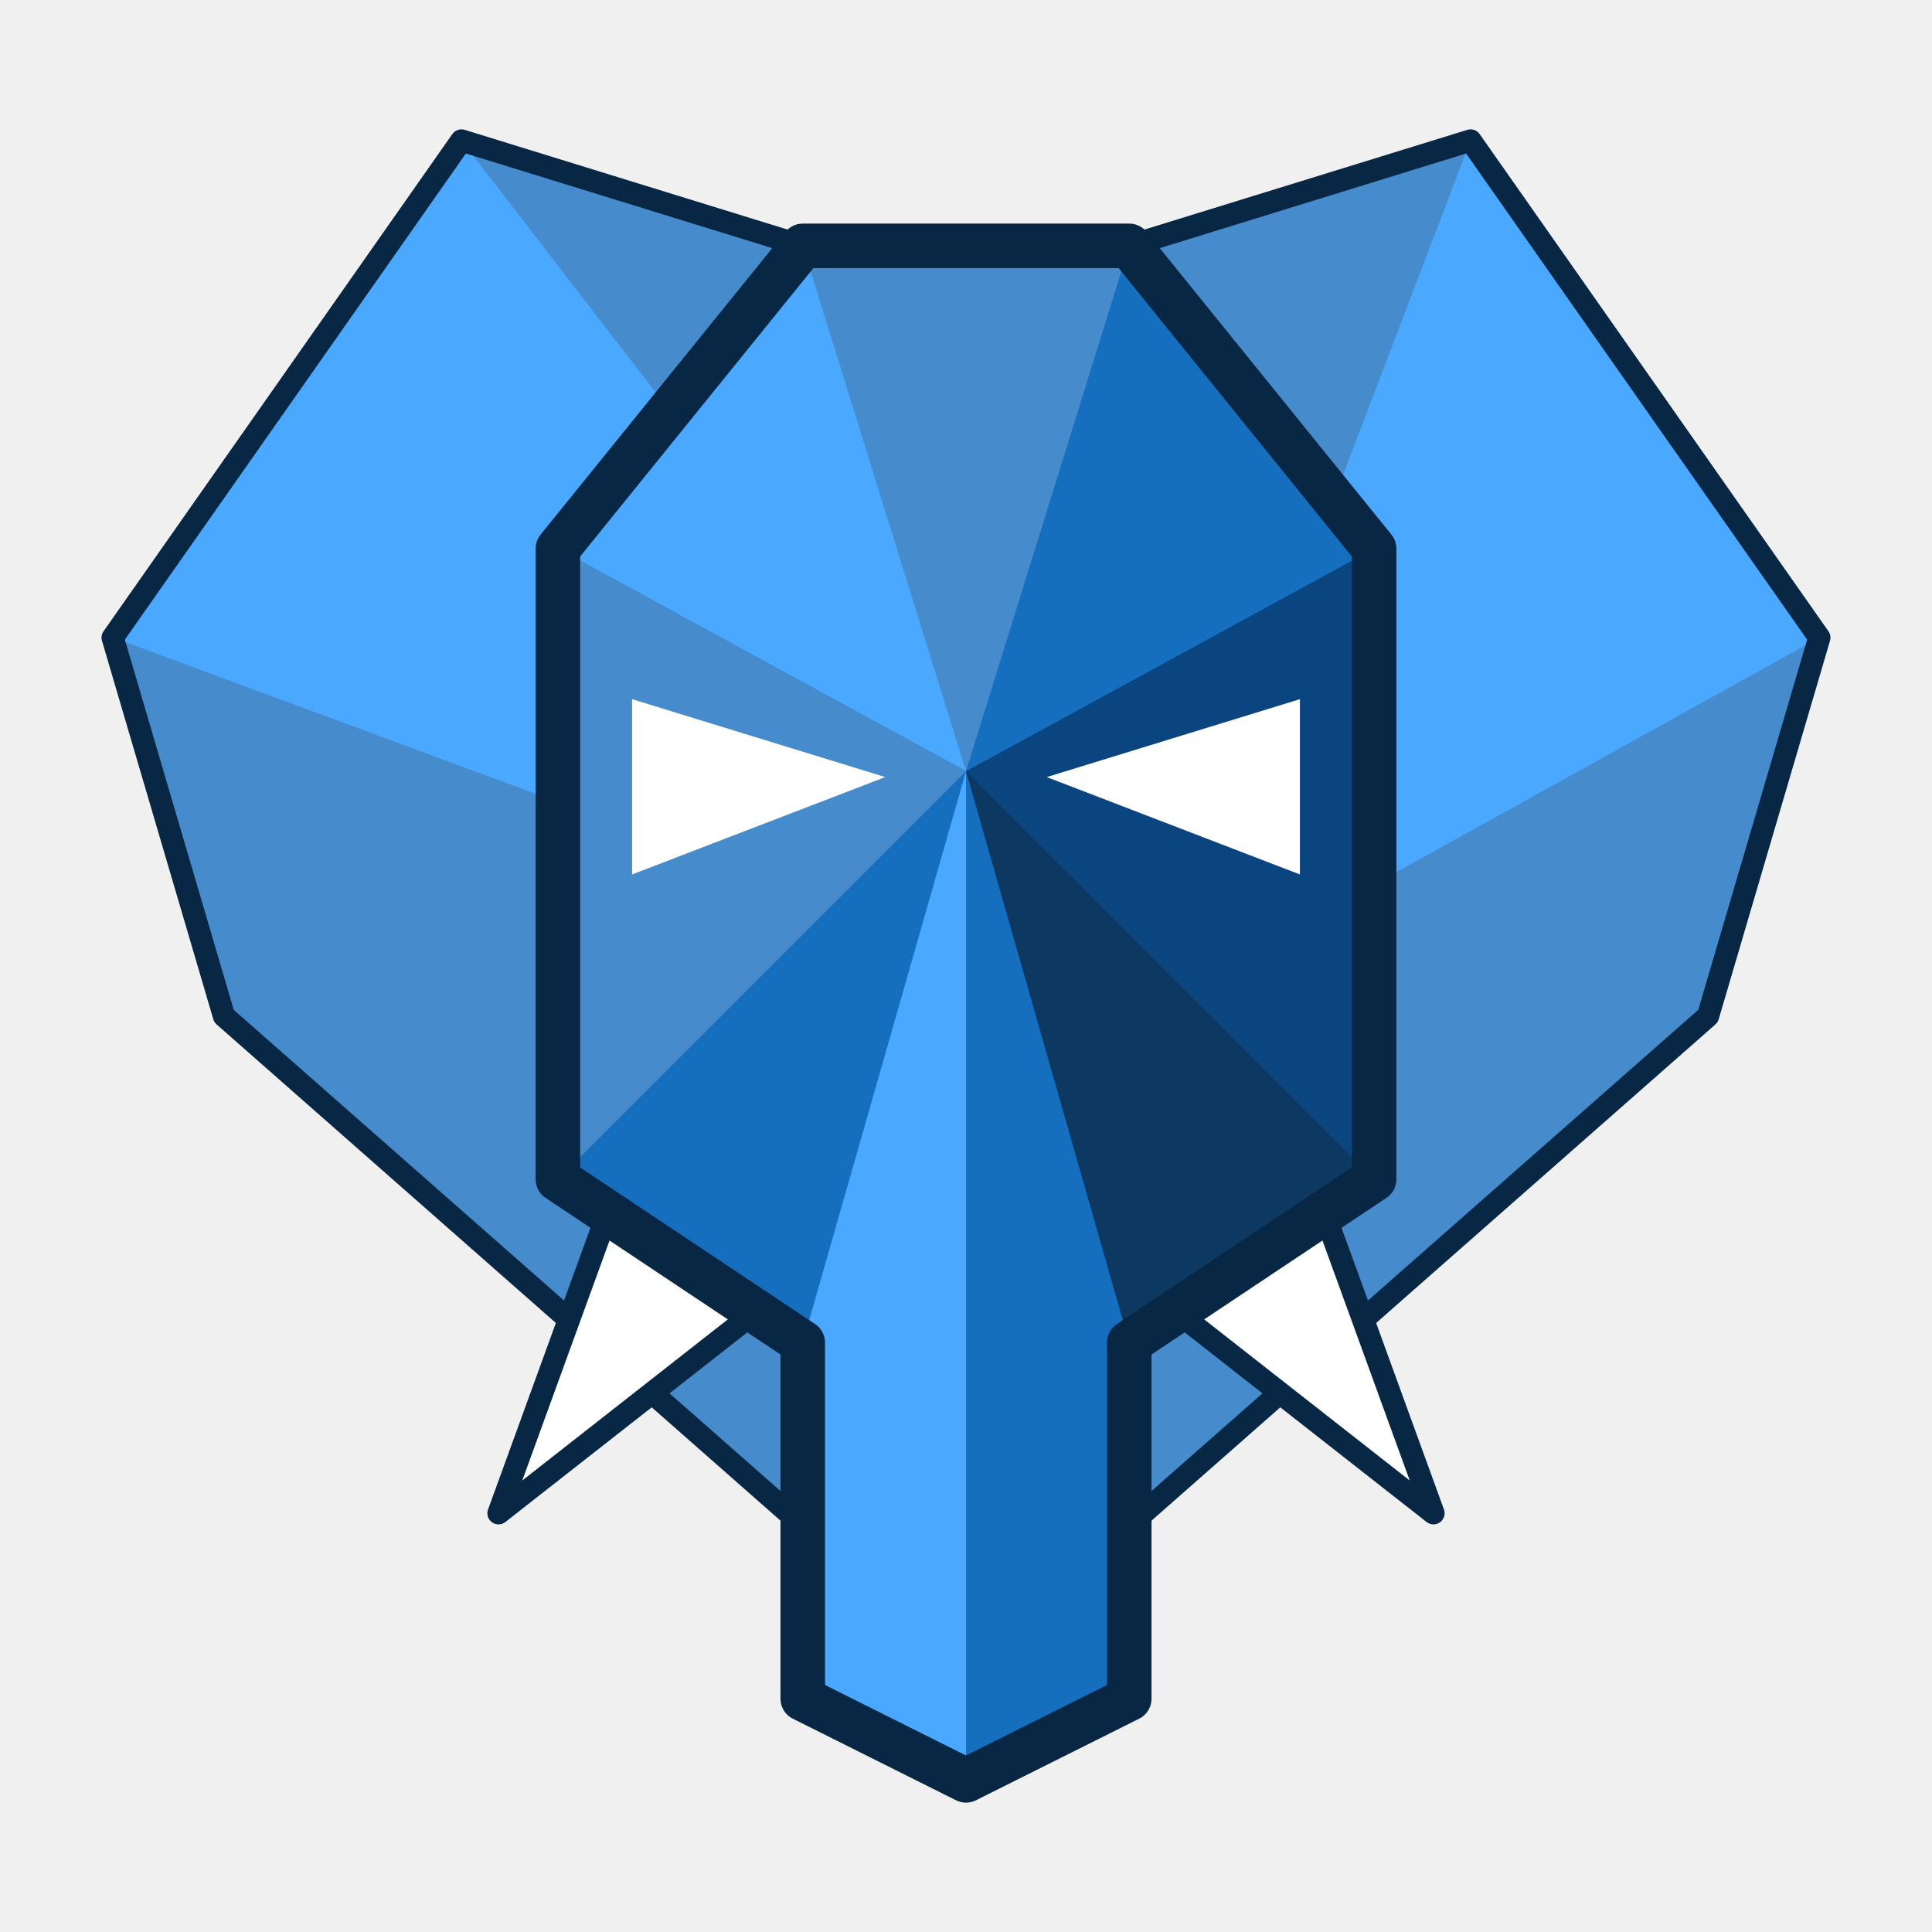
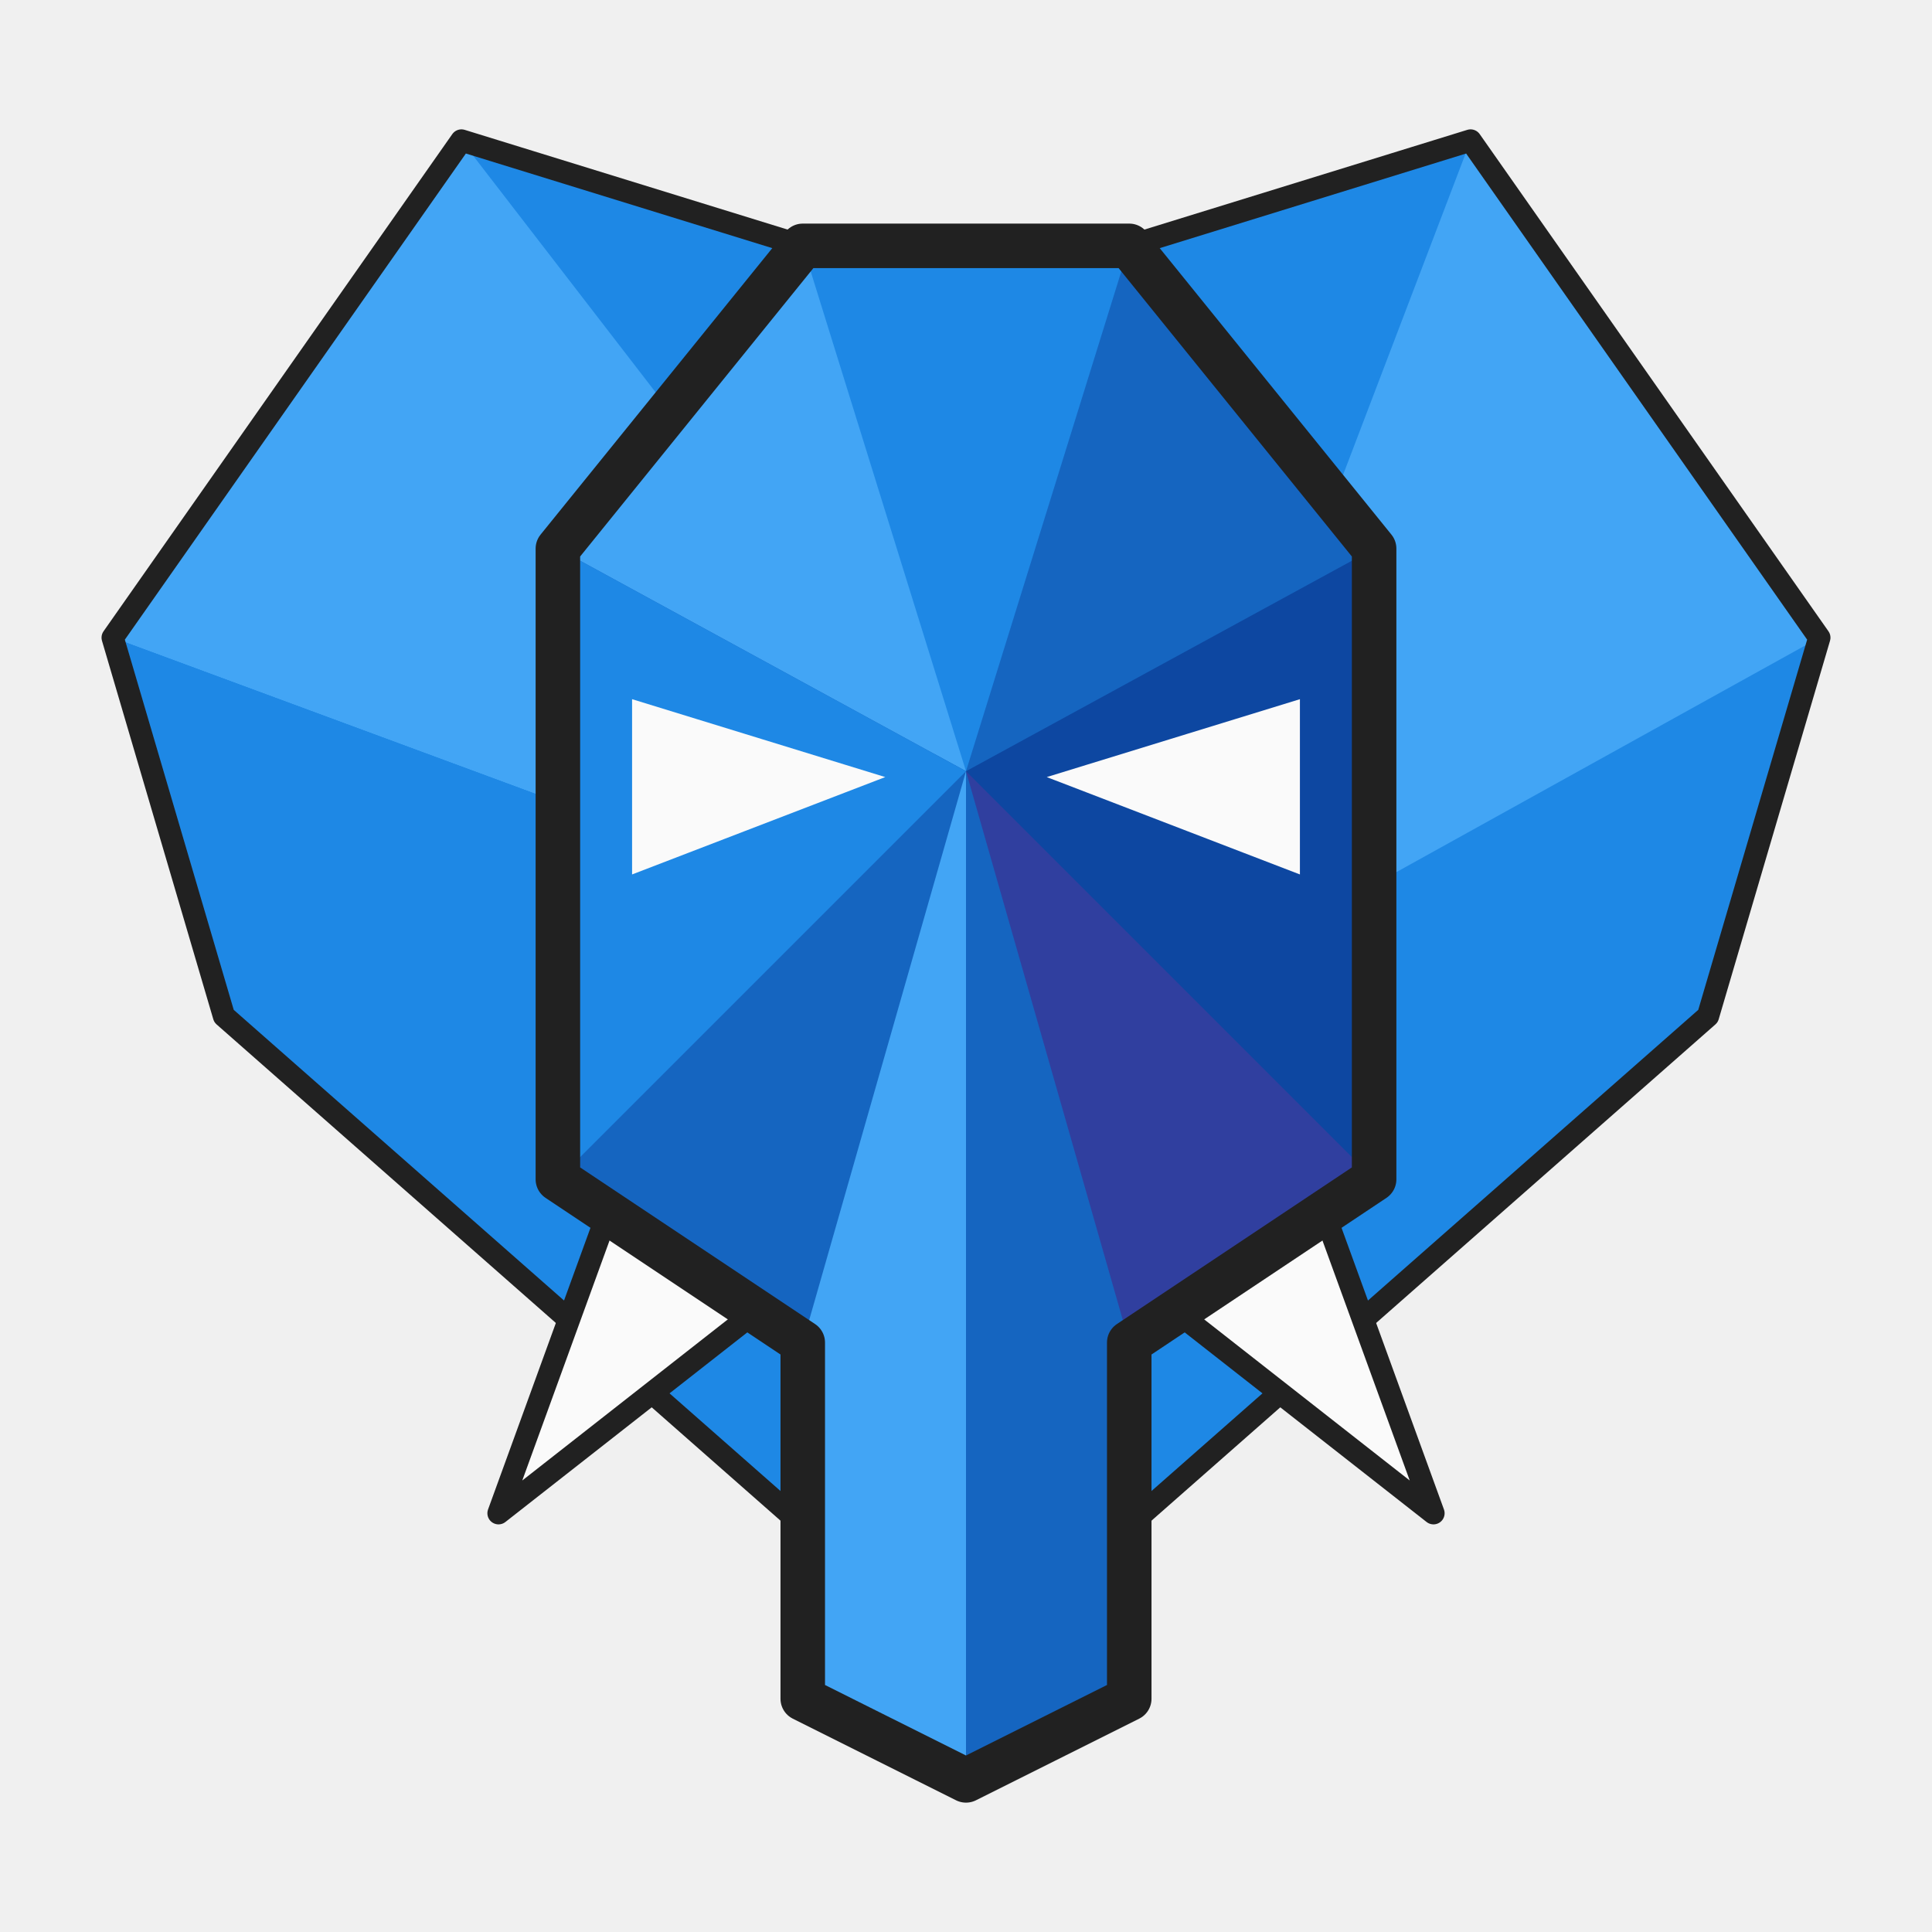
<svg xmlns="http://www.w3.org/2000/svg" xml:space="preserve" viewBox="0 0 16 16" version="1.1" id="svg1">
  <g style="stroke-width:0;shape-rendering:geometricPrecision" id="g1" transform="matrix(0.01229036,0,0,0.01229036,0.625784,0.8562285)">
    <g class="ears" id="g10">
-       <path fill="#468bcc" d="M 100,615 25,360 260,25 715,615 Z" class="seg1" id="path1-9" />
-       <path fill="#4ba8ff" d="M 25,360 260,25 600,130 715,615 Z" class="seg2" id="path2" />
-       <path fill="#468bcc" d="M 260,25 600,130 940,25 715,615 Z" class="seg1" id="path3" />
-       <path fill="#468bcc" d="M 600,130 940,25 1175,360 715,615 Z" class="seg1" id="path4" />
-       <path fill="#4ba8ff" d="m 940,25 235,335 -75,255 H 715 Z" class="seg2" id="path5" />
-       <path fill="#468bcc" d="M 1175,360 1100,615 600,1055 715,615 Z" class="seg1" id="path6" />
-       <path fill="#468bcc" d="M 1100,615 600,1055 100,615 h 615 z" class="seg1" id="path7" />
-       <path fill="#468bcc" d="M 600,1055 100,615 25,360 715,615 Z" class="seg1" id="path8" />
-       <path fill="#468bcc" d="M 100,615 25,360 715,615 Z" class="seg1" id="path9" />
-       <path fill="none" stroke="#082744" stroke-linejoin="round" stroke-width="15" d="M 25,360 260,25 v 0 l 340,105 v 0 L 940,25 v 0 l 235,335 v 0 l -75,255 v 0 l -500,440 v 0 L 100,615 v 0 z" class="heart-outline" id="path10" />
+       <path fill="#1e88e5" d="M 100,615 25,360 260,25 715,615 Z" class="seg1" id="path1-9" />
+       <path fill="#42a5f5" d="M 25,360 260,25 600,130 715,615 Z" class="seg2" id="path2" />
+       <path fill="#1e88e5" d="M 260,25 600,130 940,25 715,615 Z" class="seg1" id="path3" />
+       <path fill="#1e88e5" d="M 600,130 940,25 1175,360 715,615 Z" class="seg1" id="path4" />
+       <path fill="#42a5f5" d="m 940,25 235,335 -75,255 H 715 Z" class="seg2" id="path5" />
+       <path fill="#1e88e5" d="M 1175,360 1100,615 600,1055 715,615 Z" class="seg1" id="path6" />
+       <path fill="#1e88e5" d="M 1100,615 600,1055 100,615 h 615 z" class="seg1" id="path7" />
+       <path fill="#1e88e5" d="M 600,1055 100,615 25,360 715,615 Z" class="seg1" id="path8" />
+       <path fill="#1e88e5" d="M 100,615 25,360 715,615 Z" class="seg1" id="path9" />
+       <path fill="none" stroke="#212121" stroke-linejoin="round" stroke-width="15" d="M 25,360 260,25 v 0 l 340,105 v 0 L 940,25 v 0 l 235,335 v 0 l -75,255 v 0 l -500,440 v 0 L 100,615 v 0 z" class="heart-outline" id="path10" />
    </g>
    <g class="face" id="g26">
-       <path fill="#ffffff" stroke="#082744" stroke-linejoin="round" stroke-width="15" d="m 375,740 85,55 -135,105 z" class="tusk left-tusk" id="path11" />
-       <path fill="#ffffff" stroke="#082744" stroke-linejoin="round" stroke-width="15" d="m 825,740 -85,55 135,105 z" class="tusk right-tusk" id="path12" />
-       <path fill="#ffffff" stroke="#082744" stroke-linejoin="round" stroke-width="15" d="M 365,730 470,805 285,950 Z" class="tusk left-tusk" id="path13" />
-       <path fill="#ffffff" stroke="#082744" stroke-linejoin="round" stroke-width="15" d="M 835,730 730,805 915,950 Z" class="tusk right-tusk" id="path14" />
-       <path fill="#4ba8ff" d="M 325,300 490,96 H 710 L 600,450 Z" class="seg2 forehead-left" id="path15" />
-       <path fill="#468bcc" d="M 490,96 H 710 L 875,300 600,450 Z" class="seg1 forehead-top" id="path16" />
-       <path fill="#166ebf" d="M 710,96 875,300 V 725 L 600,450 Z" class="seg3 forehead-right no-stroke" id="path17" />
-       <path fill="#0b457f" d="M 875,300 V 725 L 710,835 600,450 Z" class="seg4 right-eye-area no-stroke" id="path18" />
-       <path fill="#0c3861" d="M 875,725 710,835 600,1130 V 450 Z" class="seg5 face-bottom-right no-stroke" id="path19" />
-       <path fill="#166ebf" d="m 710,835 v 240 L 600,1130 490,835 600,450 Z" class="seg3 no-stroke trunk-highlight-right" id="path20" />
-       <path fill="#4ba8ff" d="M 600,1130 490,1075 V 835 L 325,725 600,450 Z" class="seg2 no-stroke trunk-highlight-left" id="path21" />
-       <path fill="#166ebf" d="M 490,835 325,725 V 300 l 275,150 z" class="seg3 face-bottom-left no-stroke" id="path22" />
-       <path fill="#468bcc" d="M 325,725 V 300 l 275,150 z" class="seg1 left-eye-area no-stroke" id="path23" />
-       <path fill="none" stroke="#082744" stroke-linejoin="round" stroke-width="30" d="M 490,96 H 710 L 875,300 V 725 L 710,835 v 240 l -110,55 -110,-55 V 835 L 325,725 V 300 Z" class="entire-face stroke-only" id="path24" />
-       <path fill="#ffffff" stroke="#ffffff" stroke-width="20" d="m 385,415 130,40 -130,50 z" class="eye left-eye" id="path25" />
-       <path fill="#ffffff" stroke="#ffffff" stroke-width="20" d="m 815,415 -130,40 130,50 z" class="eye right-eye" id="path26" />
+       <path fill="#fafafa" stroke="#212121" stroke-linejoin="round" stroke-width="15" d="m 375,740 85,55 -135,105 z" class="tusk left-tusk" id="path11" />
+       <path fill="#fafafa" stroke="#212121" stroke-linejoin="round" stroke-width="15" d="m 825,740 -85,55 135,105 z" class="tusk right-tusk" id="path12" />
+       <path fill="#fafafa" stroke="#212121" stroke-linejoin="round" stroke-width="15" d="M 365,730 470,805 285,950 Z" class="tusk left-tusk" id="path13" />
+       <path fill="#fafafa" stroke="#212121" stroke-linejoin="round" stroke-width="15" d="M 835,730 730,805 915,950 Z" class="tusk right-tusk" id="path14" />
+       <path fill="#42a5f5" d="M 325,300 490,96 H 710 L 600,450 Z" class="seg2 forehead-left" id="path15" />
+       <path fill="#1e88e5" d="M 490,96 H 710 L 875,300 600,450 Z" class="seg1 forehead-top" id="path16" />
+       <path fill="#1565c0" d="M 710,96 875,300 V 725 L 600,450 Z" class="seg3 forehead-right no-stroke" id="path17" />
+       <path fill="#0d47a1" d="M 875,300 V 725 L 710,835 600,450 Z" class="seg4 right-eye-area no-stroke" id="path18" />
+       <path fill="#303f9f" d="M 875,725 710,835 600,1130 V 450 Z" class="seg5 face-bottom-right no-stroke" id="path19" />
+       <path fill="#1565c0" d="m 710,835 v 240 L 600,1130 490,835 600,450 Z" class="seg3 no-stroke trunk-highlight-right" id="path20" />
+       <path fill="#42a5f5" d="M 600,1130 490,1075 V 835 L 325,725 600,450 Z" class="seg2 no-stroke trunk-highlight-left" id="path21" />
+       <path fill="#1565c0" d="M 490,835 325,725 V 300 l 275,150 z" class="seg3 face-bottom-left no-stroke" id="path22" />
+       <path fill="#1e88e5" d="M 325,725 V 300 l 275,150 z" class="seg1 left-eye-area no-stroke" id="path23" />
+       <path fill="none" stroke="#212121" stroke-linejoin="round" stroke-width="30" d="M 490,96 H 710 L 875,300 V 725 L 710,835 v 240 l -110,55 -110,-55 V 835 L 325,725 V 300 Z" class="entire-face stroke-only" id="path24" />
+       <path fill="#fafafa" stroke="#fafafa" stroke-width="20" d="m 385,415 130,40 -130,50 z" class="eye left-eye" id="path25" />
+       <path fill="#fafafa" stroke="#fafafa" stroke-width="20" d="m 815,415 -130,40 130,50 z" class="eye right-eye" id="path26" />
    </g>
  </g>
</svg>
